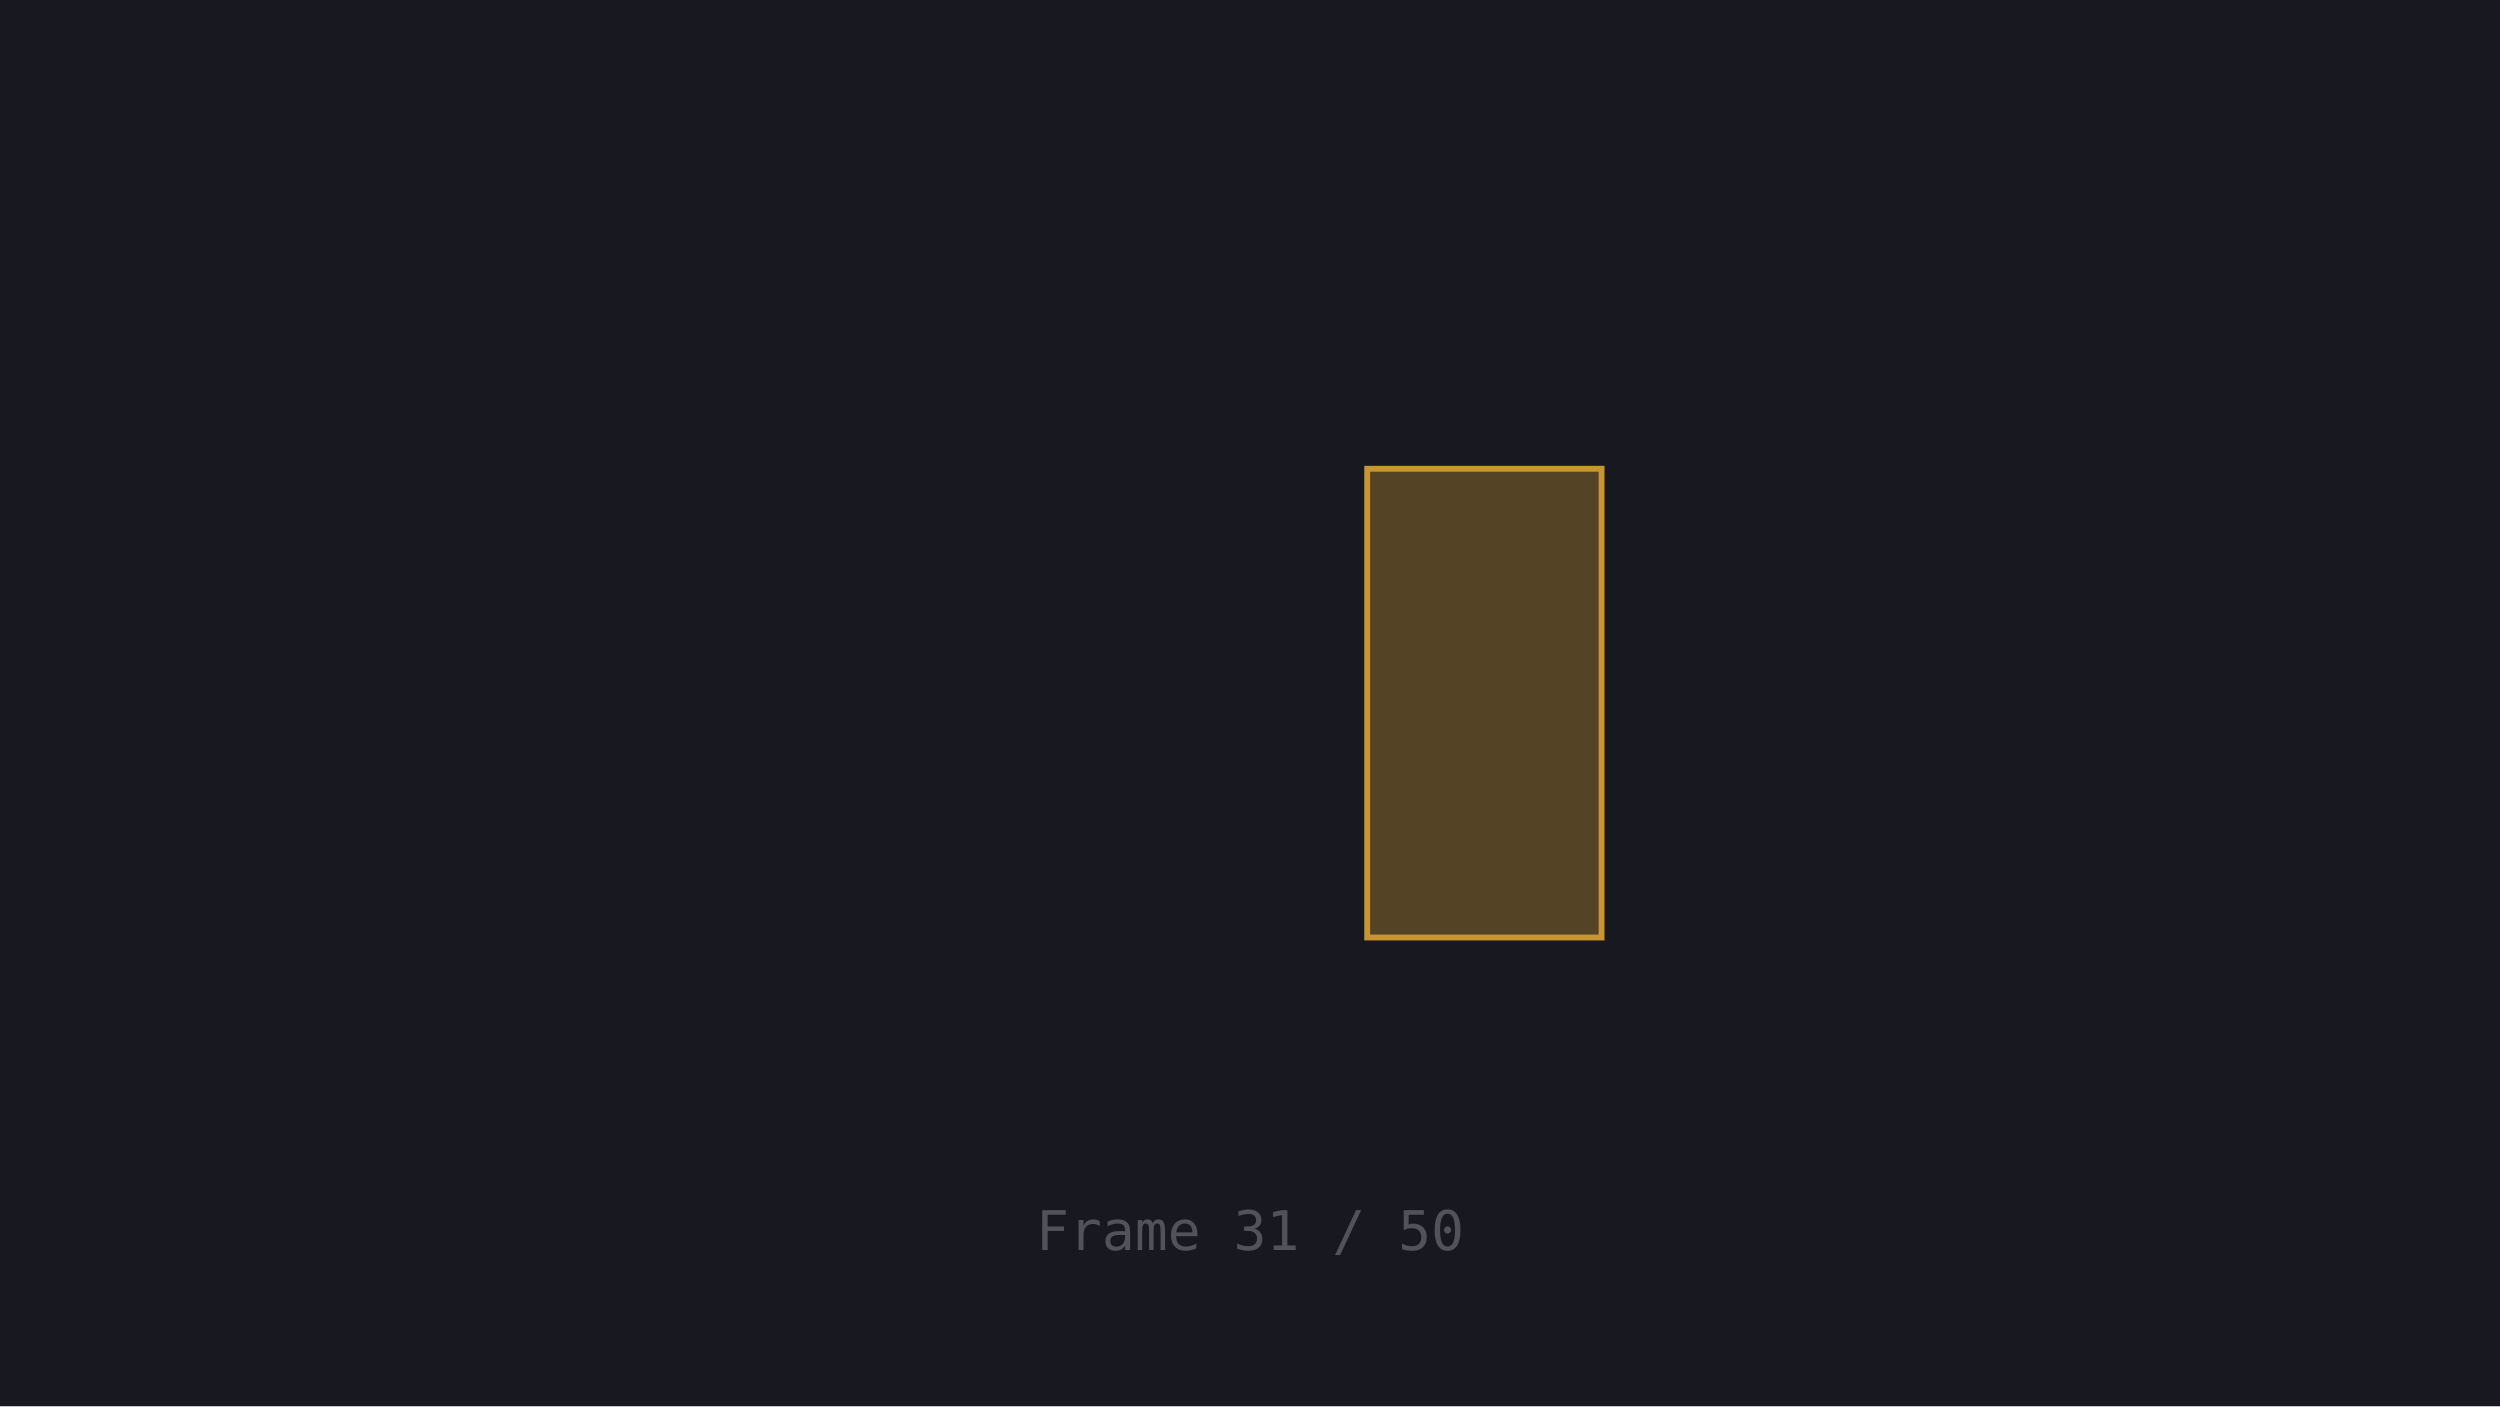
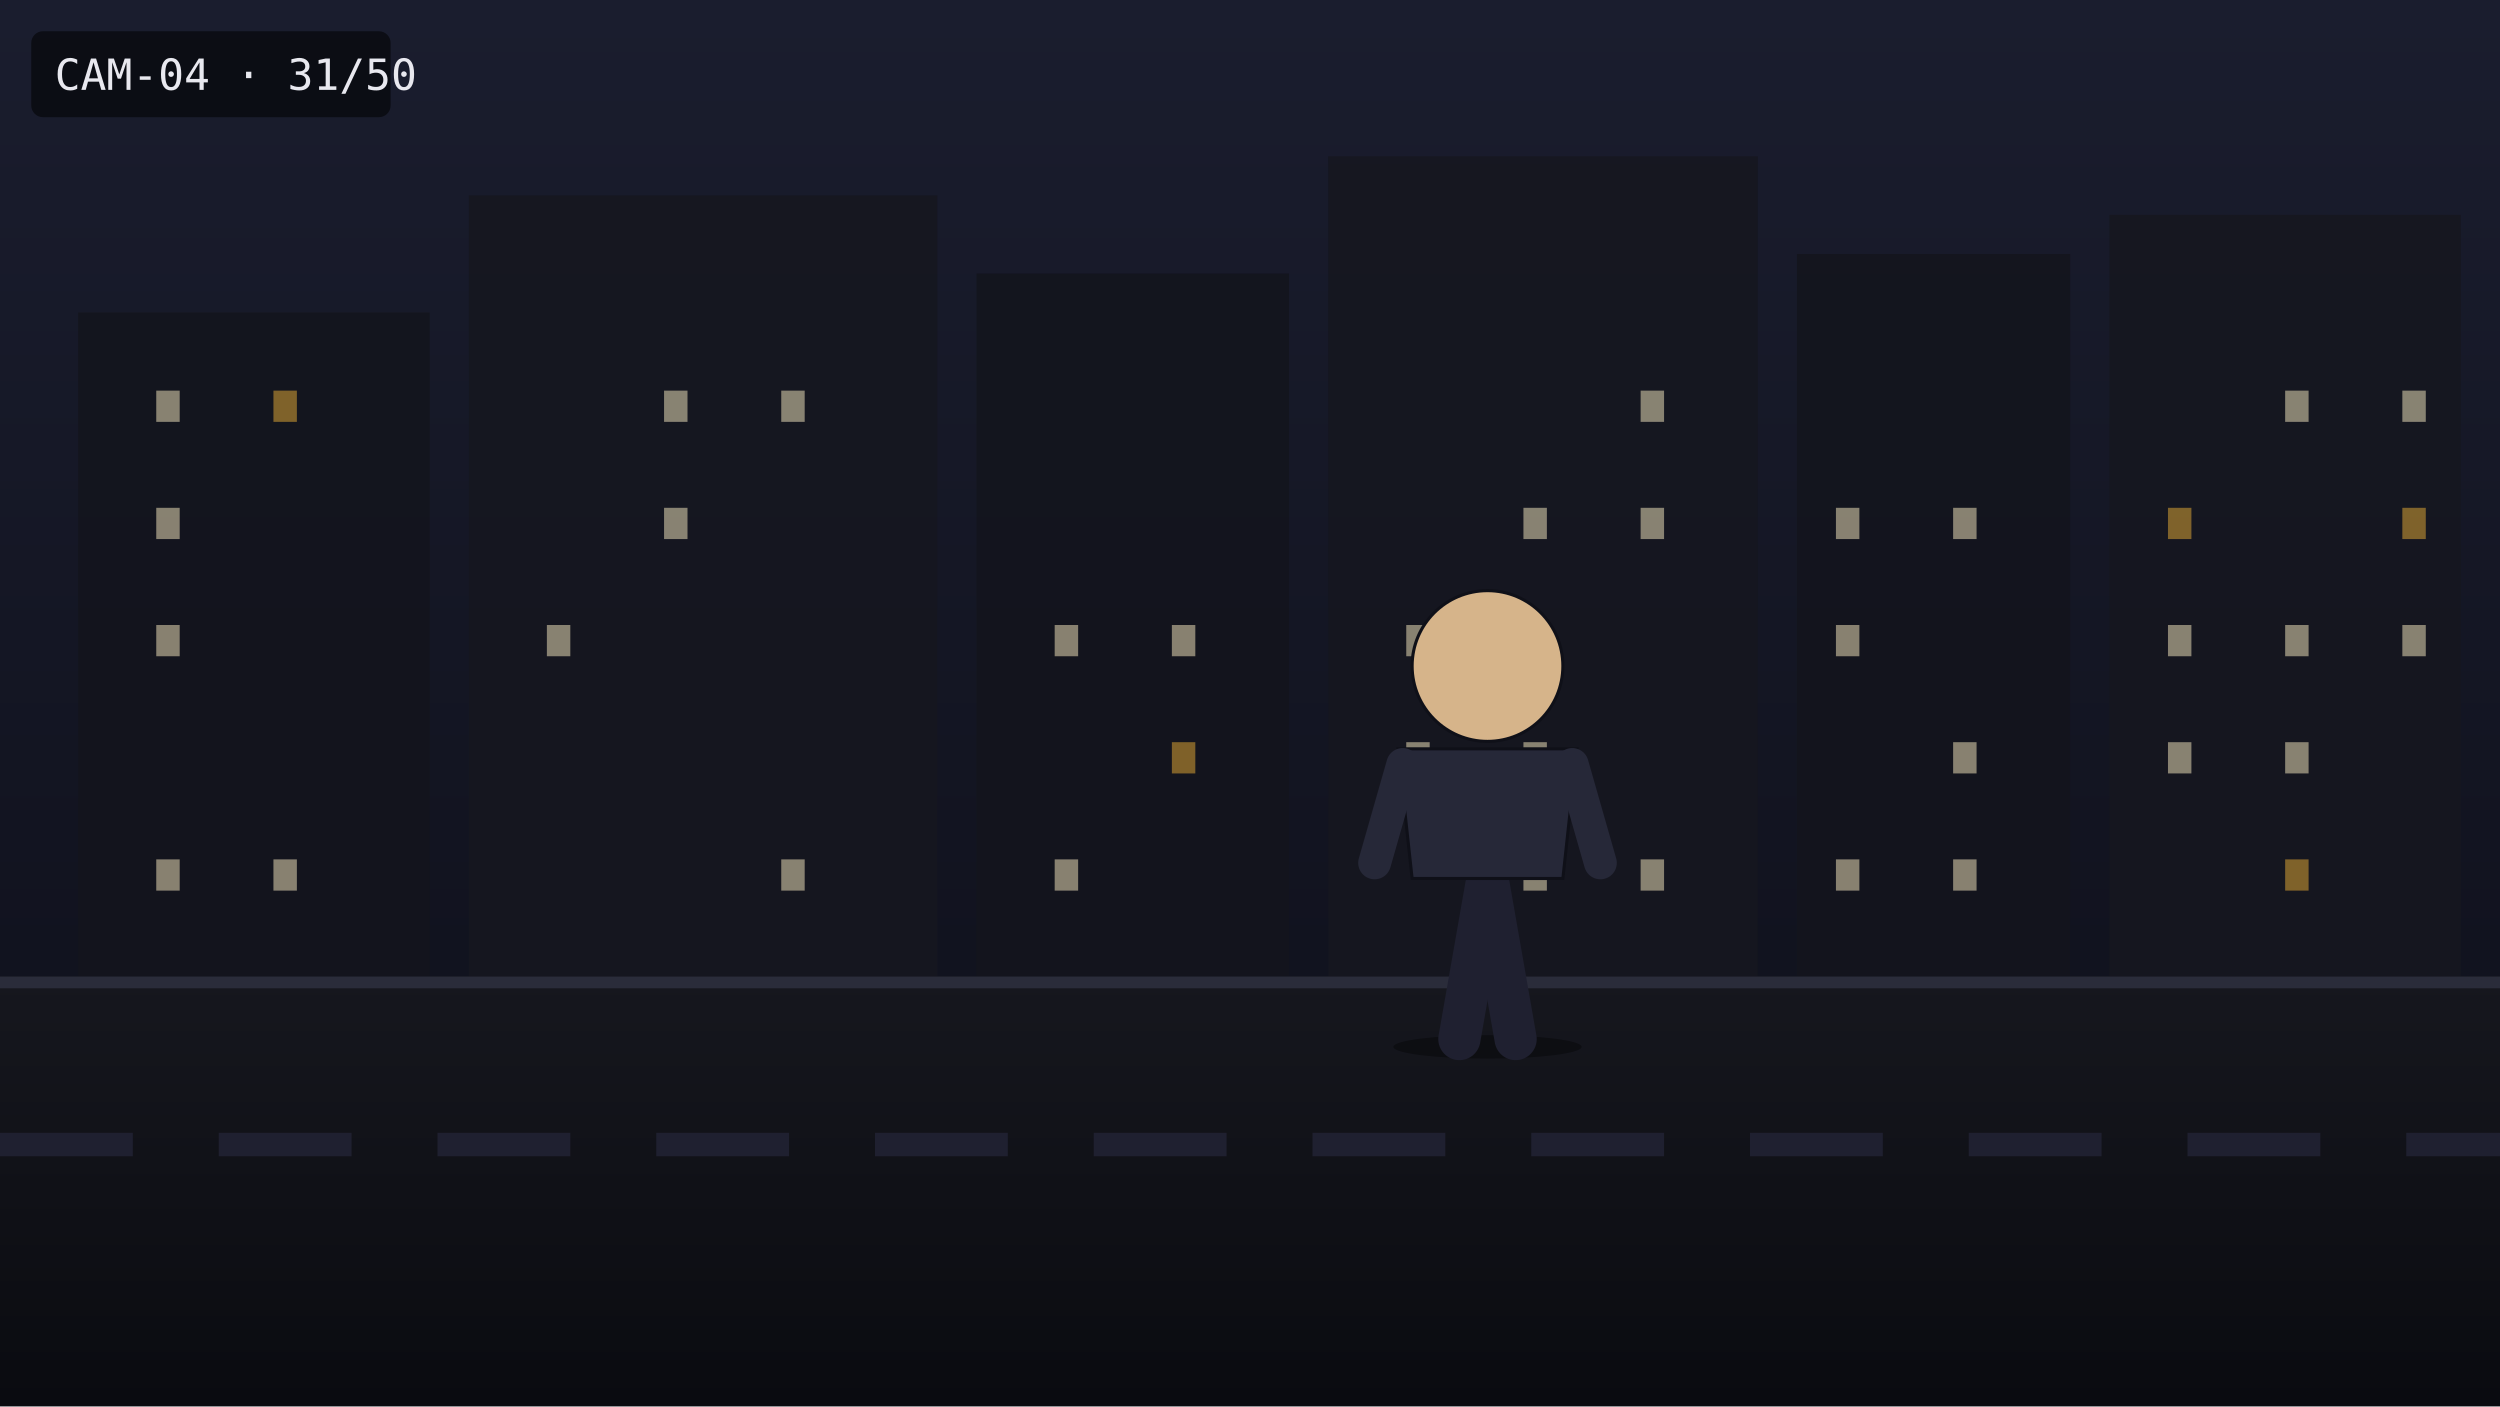
- <svg xmlns="http://www.w3.org/2000/svg" width="640" height="360" viewBox="0 0 640 360">
-   <rect width="640" height="360" fill="#181820" />
-   <rect x="350" y="120" width="60" height="120" fill="rgba(196,149,48,0.35)" stroke="#c89530" stroke-width="1.5" />
-   <text x="320" y="320" text-anchor="middle" font-family="monospace" font-size="14" fill="#52525b">Frame 31 / 50</text>
+ <svg xmlns="http://www.w3.org/2000/svg" width="640" height="360" viewBox="0 0 640 360" role="img" aria-label="Frame 31 / 50 — surveillance urbaine">
+   <defs>
+     <linearGradient id="sky" x1="0" y1="0" x2="0" y2="1">
+       <stop offset="0%" stop-color="#1a1d2e" />
+       <stop offset="100%" stop-color="#0d0e18" />
+     </linearGradient>
+     <linearGradient id="ground" x1="0" y1="0" x2="0" y2="1">
+       <stop offset="0%" stop-color="#16171e" />
+       <stop offset="100%" stop-color="#0a0b10" />
+     </linearGradient>
+   </defs>
+   <rect width="640" height="360" fill="url(#sky)" />
+   <g opacity="0.85">
+     <rect x="20" y="80" width="90" height="170" fill="#13141c" />
+     <rect x="120" y="50" width="120" height="200" fill="#15161f" />
+     <rect x="250" y="70" width="80" height="180" fill="#13141c" />
+     <rect x="340" y="40" width="110" height="210" fill="#15161f" />
+     <rect x="460" y="65" width="70" height="185" fill="#13141c" />
+     <rect x="540" y="55" width="90" height="195" fill="#15161f" />
+     <rect x="40" y="100" width="6" height="8" fill="#d6cba8" opacity="0.7" />
+     <rect x="40" y="130" width="6" height="8" fill="#d6cba8" opacity="0.7" />
+     <rect x="40" y="160" width="6" height="8" fill="#d6cba8" opacity="0.7" />
+     <rect x="40" y="220" width="6" height="8" fill="#d6cba8" opacity="0.7" />
+     <rect x="70" y="100" width="6" height="8" fill="#c89530" opacity="0.7" />
+     <rect x="70" y="220" width="6" height="8" fill="#d6cba8" opacity="0.7" />
+     <rect x="140" y="160" width="6" height="8" fill="#d6cba8" opacity="0.7" />
+     <rect x="170" y="100" width="6" height="8" fill="#d6cba8" opacity="0.7" />
+     <rect x="170" y="130" width="6" height="8" fill="#d6cba8" opacity="0.7" />
+     <rect x="200" y="100" width="6" height="8" fill="#d6cba8" opacity="0.7" />
+     <rect x="200" y="220" width="6" height="8" fill="#d6cba8" opacity="0.7" />
+     <rect x="270" y="160" width="6" height="8" fill="#d6cba8" opacity="0.7" />
+     <rect x="270" y="220" width="6" height="8" fill="#d6cba8" opacity="0.7" />
+     <rect x="300" y="160" width="6" height="8" fill="#d6cba8" opacity="0.7" />
+     <rect x="300" y="190" width="6" height="8" fill="#c89530" opacity="0.7" />
+     <rect x="360" y="160" width="6" height="8" fill="#d6cba8" opacity="0.7" />
+     <rect x="360" y="190" width="6" height="8" fill="#d6cba8" opacity="0.7" />
+     <rect x="390" y="130" width="6" height="8" fill="#d6cba8" opacity="0.7" />
+     <rect x="390" y="190" width="6" height="8" fill="#d6cba8" opacity="0.7" />
+     <rect x="390" y="220" width="6" height="8" fill="#d6cba8" opacity="0.7" />
+     <rect x="420" y="100" width="6" height="8" fill="#d6cba8" opacity="0.7" />
+     <rect x="420" y="130" width="6" height="8" fill="#d6cba8" opacity="0.7" />
+     <rect x="420" y="220" width="6" height="8" fill="#d6cba8" opacity="0.7" />
+     <rect x="470" y="130" width="6" height="8" fill="#d6cba8" opacity="0.7" />
+     <rect x="470" y="160" width="6" height="8" fill="#d6cba8" opacity="0.7" />
+     <rect x="470" y="220" width="6" height="8" fill="#d6cba8" opacity="0.7" />
+     <rect x="500" y="130" width="6" height="8" fill="#d6cba8" opacity="0.7" />
+     <rect x="500" y="190" width="6" height="8" fill="#d6cba8" opacity="0.7" />
+     <rect x="500" y="220" width="6" height="8" fill="#d6cba8" opacity="0.7" />
+     <rect x="555" y="130" width="6" height="8" fill="#c89530" opacity="0.7" />
+     <rect x="555" y="160" width="6" height="8" fill="#d6cba8" opacity="0.7" />
+     <rect x="555" y="190" width="6" height="8" fill="#d6cba8" opacity="0.7" />
+     <rect x="585" y="100" width="6" height="8" fill="#d6cba8" opacity="0.7" />
+     <rect x="585" y="160" width="6" height="8" fill="#d6cba8" opacity="0.7" />
+     <rect x="585" y="190" width="6" height="8" fill="#d6cba8" opacity="0.7" />
+     <rect x="585" y="220" width="6" height="8" fill="#c89530" opacity="0.7" />
+     <rect x="615" y="100" width="6" height="8" fill="#d6cba8" opacity="0.7" />
+     <rect x="615" y="130" width="6" height="8" fill="#c89530" opacity="0.7" />
+     <rect x="615" y="160" width="6" height="8" fill="#d6cba8" opacity="0.7" />
+   </g>
+   <rect x="0" y="250" width="640" height="110" fill="url(#ground)" />
+   <rect x="0" y="250" width="640" height="3" fill="#2a2c3a" />
+   <rect x="0" y="290" width="34" height="6" fill="#1f2030" />
+   <rect x="56" y="290" width="34" height="6" fill="#1f2030" />
+   <rect x="112" y="290" width="34" height="6" fill="#1f2030" />
+   <rect x="168" y="290" width="34" height="6" fill="#1f2030" />
+   <rect x="224" y="290" width="34" height="6" fill="#1f2030" />
+   <rect x="280" y="290" width="34" height="6" fill="#1f2030" />
+   <rect x="336" y="290" width="34" height="6" fill="#1f2030" />
+   <rect x="392" y="290" width="34" height="6" fill="#1f2030" />
+   <rect x="448" y="290" width="34" height="6" fill="#1f2030" />
+   <rect x="504" y="290" width="34" height="6" fill="#1f2030" />
+   <rect x="560" y="290" width="34" height="6" fill="#1f2030" />
+   <rect x="616" y="290" width="34" height="6" fill="#1f2030" />
+   <g aria-label="person-1">
+     <ellipse cx="380.8" cy="268.0" rx="24.1" ry="3" fill="rgba(0,0,0,0.35)" />
+     <line x1="380.8" y1="224.9" x2="373.6" y2="266.0" stroke="#1f2030" stroke-width="10.8" stroke-linecap="round" />
+     <line x1="380.8" y1="224.9" x2="388.0" y2="266.0" stroke="#1f2030" stroke-width="10.8" stroke-linecap="round" />
+     <path d="M 361.5 224.9                L 357.9 191.7                L 403.7 191.7                L 400.1 224.9 Z" fill="#262838" stroke="#0f1018" stroke-width="0.8" />
+     <line x1="359.1" y1="195.7" x2="351.9" y2="220.9" stroke="#262838" stroke-width="8.4" stroke-linecap="round" />
+     <line x1="402.5" y1="195.7" x2="409.7" y2="220.9" stroke="#262838" stroke-width="8.4" stroke-linecap="round" />
+     <circle cx="380.8" cy="170.5" r="19.3" fill="#d6b48a" stroke="#0f1018" stroke-width="0.8" />
+   </g>
+   <g>
+     <rect x="8" y="8" width="92" height="22" rx="3" fill="rgba(0,0,0,0.55)" />
+     <text x="14" y="23" font-family="monospace" font-size="11" fill="#e8e8ef">CAM-04 · 31/50</text>
+   </g>
</svg>
